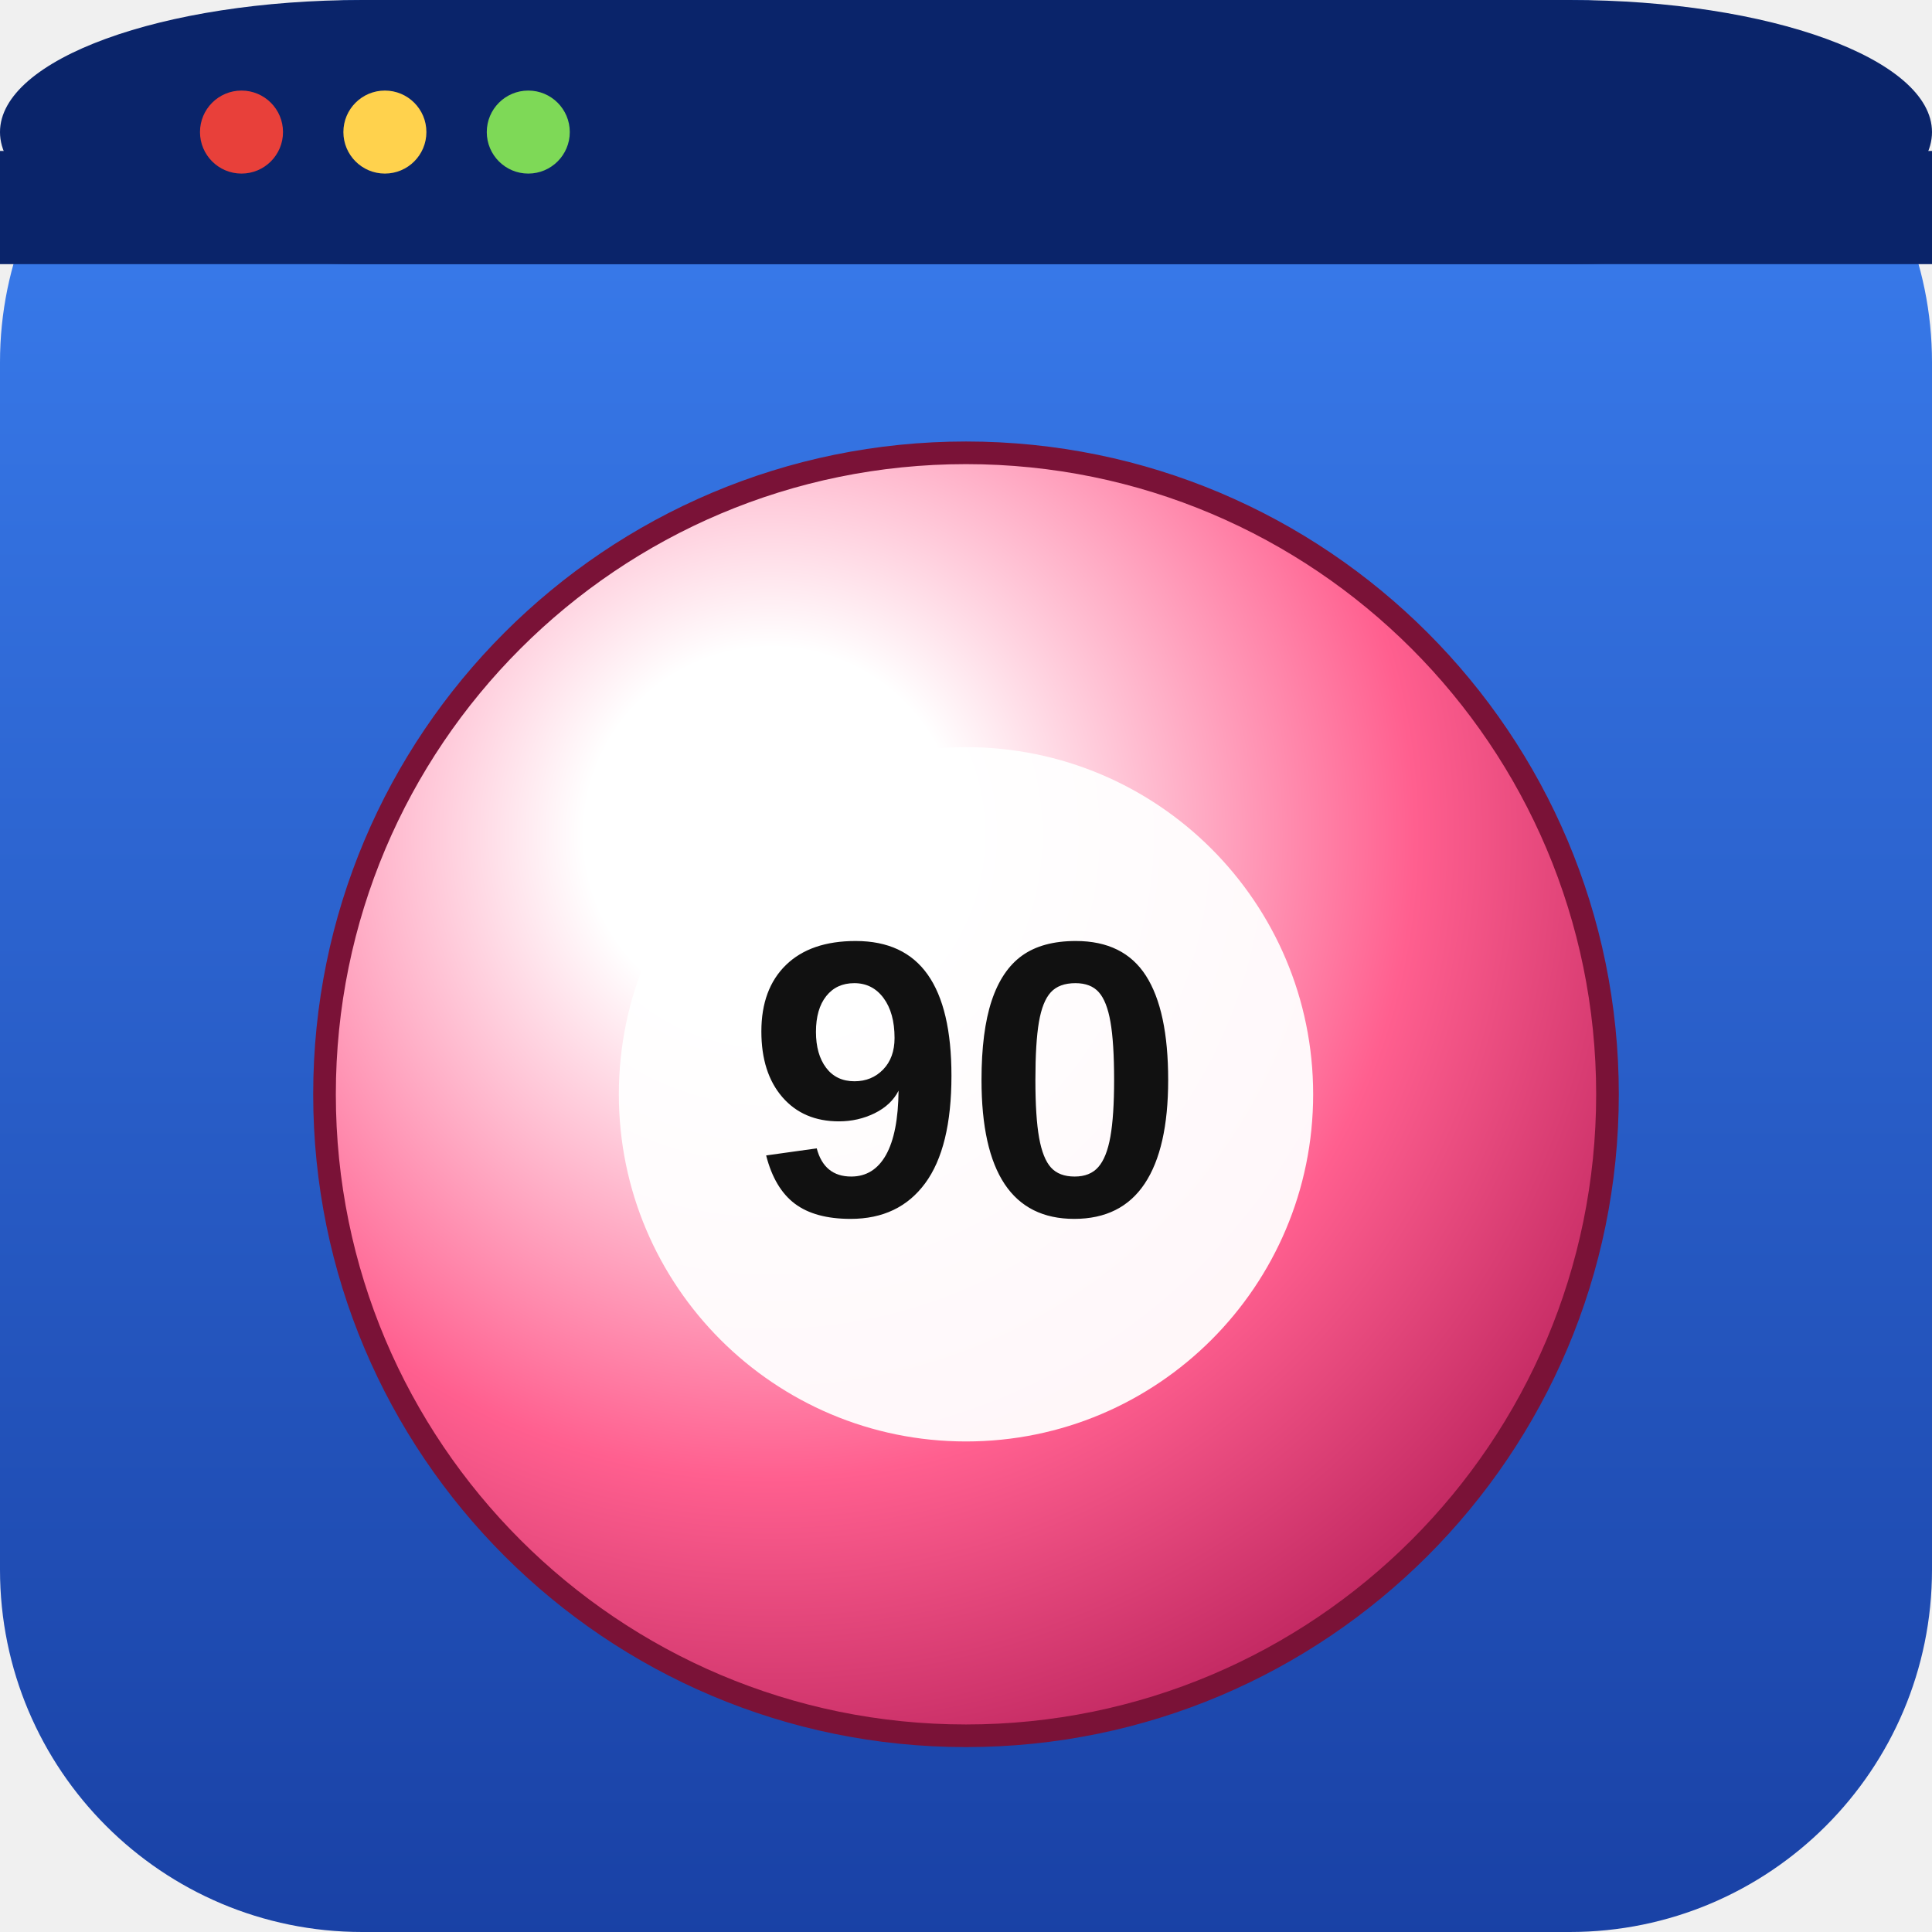
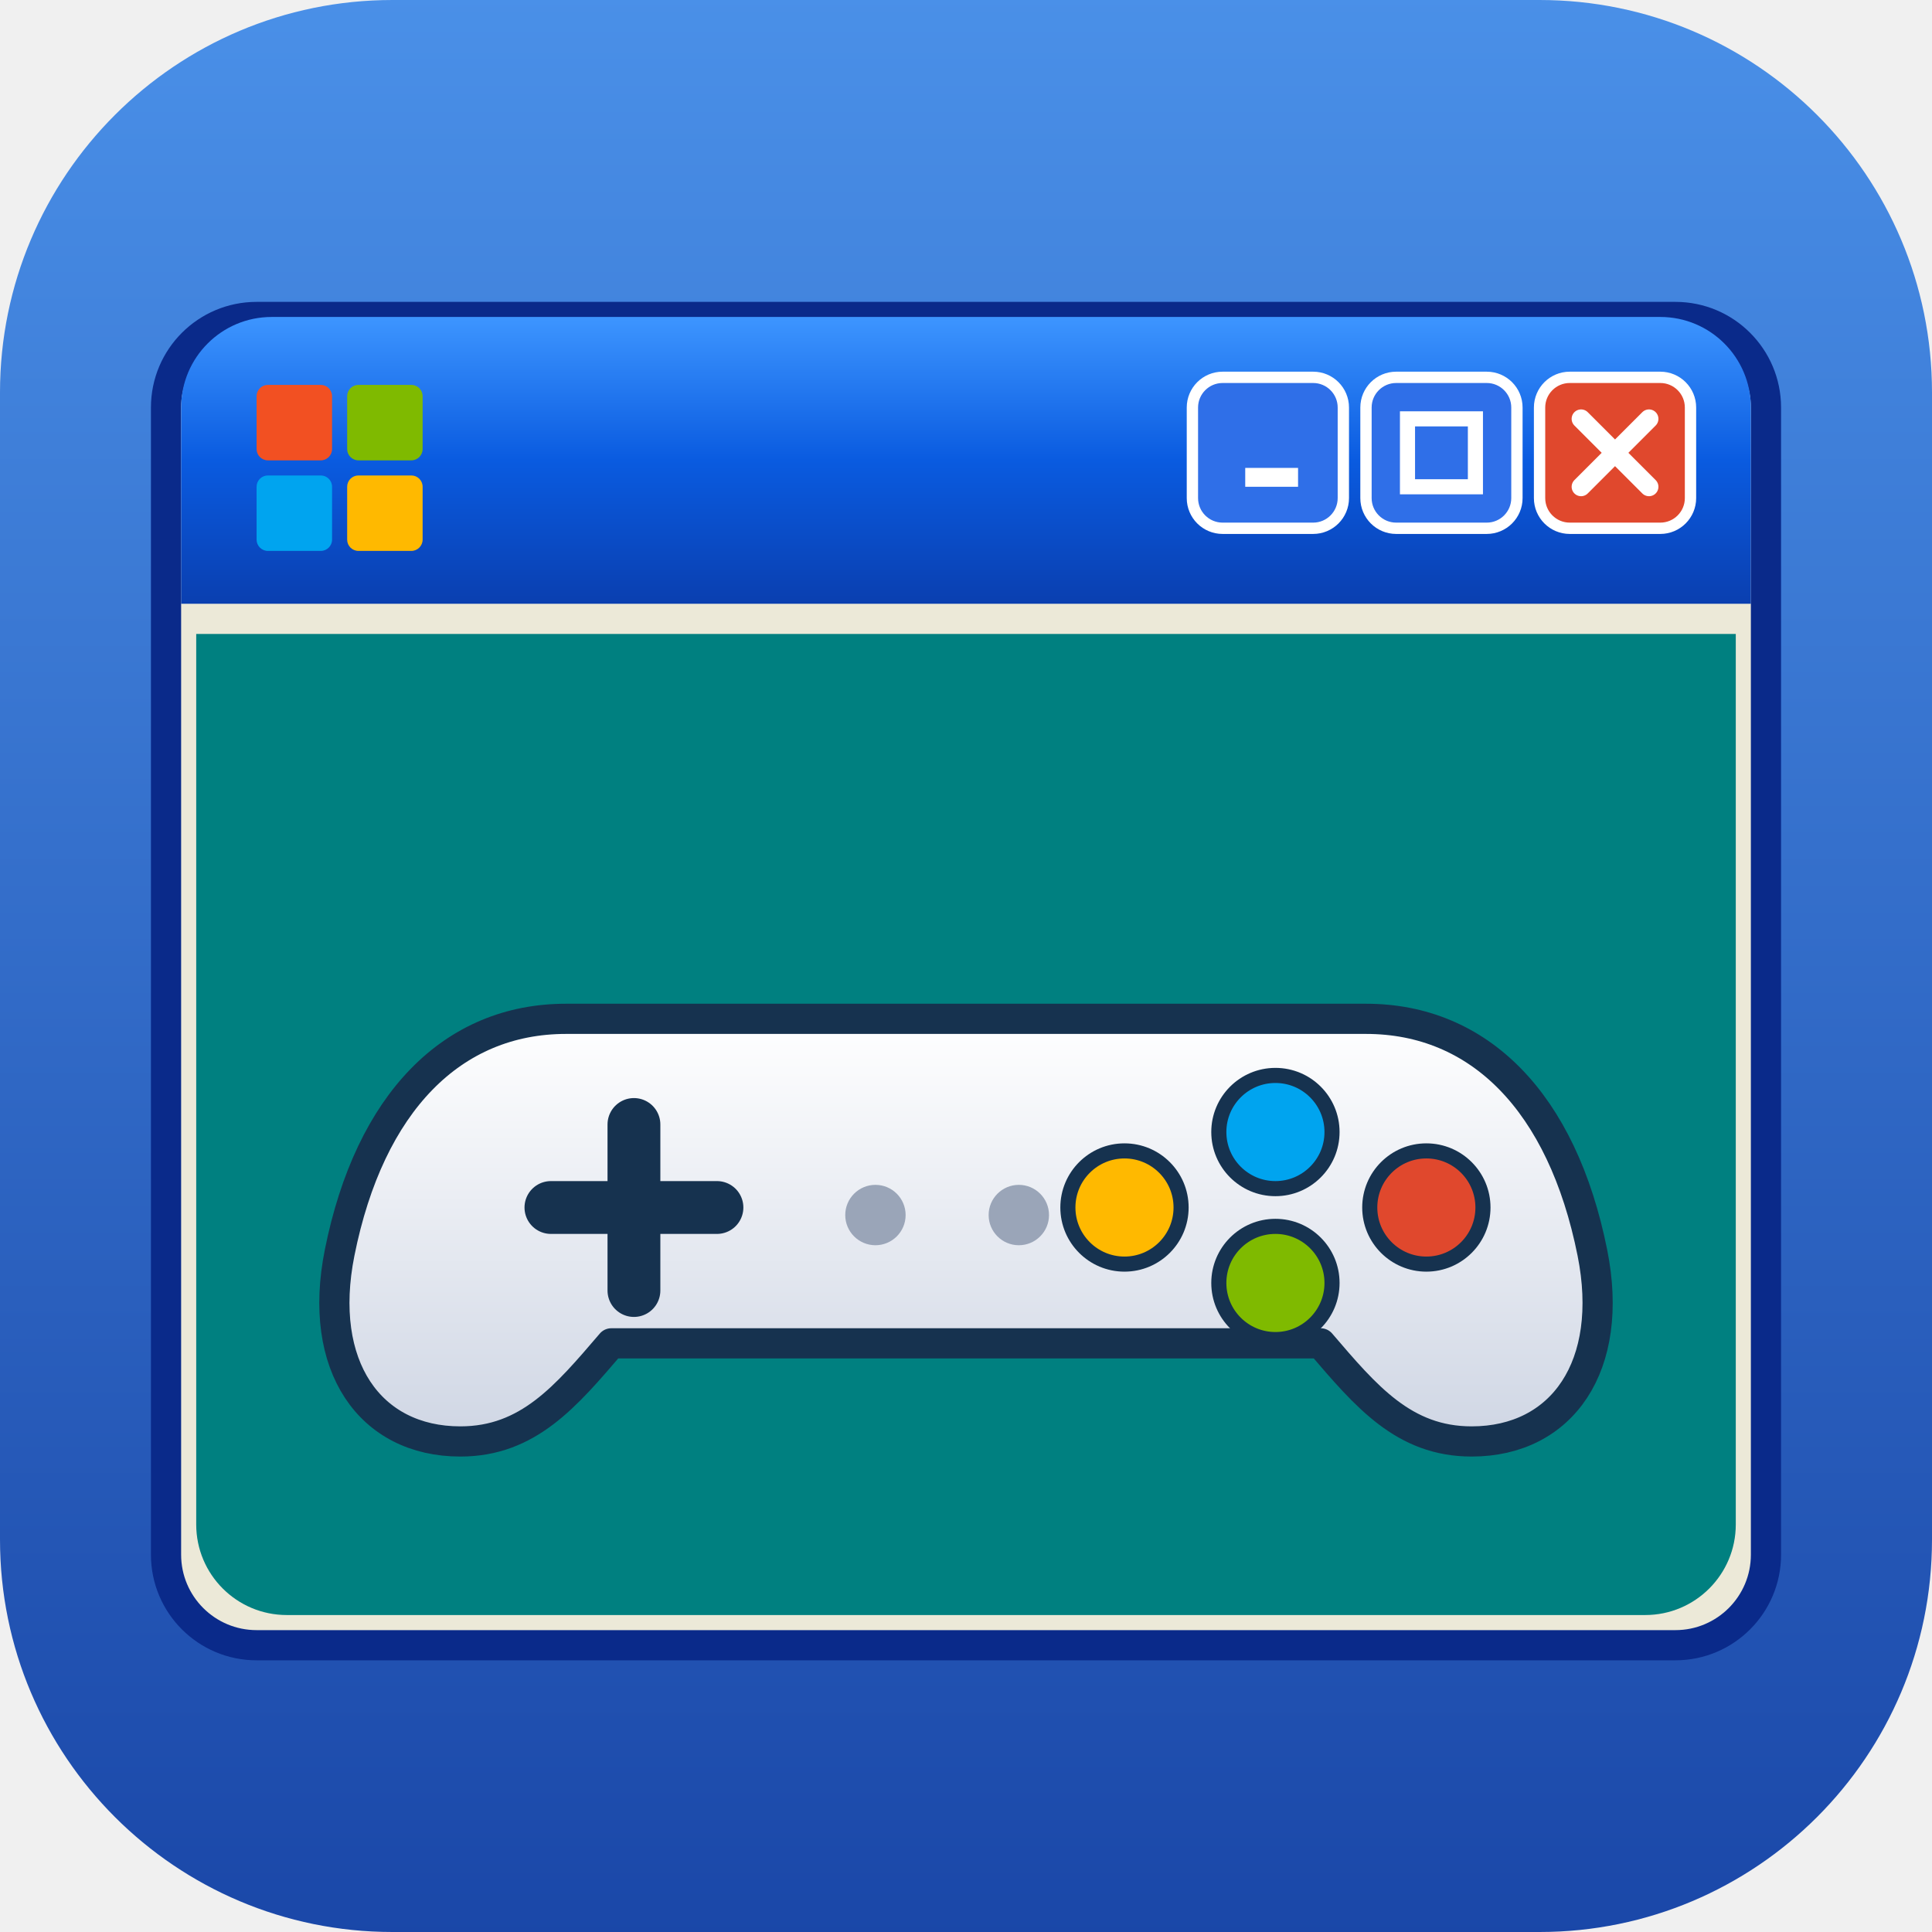
<svg xmlns="http://www.w3.org/2000/svg" viewBox="0 0 512 512">
  <defs>
-     <linearGradient id="fondo" x1="0" y1="0" x2="0" y2="1">
-       <stop offset="0" stop-color="#3c81f3" />
-       <stop offset="1" stop-color="#1941a5" />
+     <linearGradient id="cielo" x1="0" y1="0" x2="0" y2="1">
+       <stop offset="0" stop-color="#4a90e8" />
+       <stop offset="1" stop-color="#1a47a8" />
    </linearGradient>
-     <radialGradient id="bola" cx=".35" cy=".3" r=".8">
-       <stop offset="0" stop-color="#fff" />
-       <stop offset=".18" stop-color="#fff" />
-       <stop offset=".62" stop-color="#ff5f8f" />
-       <stop offset="1" stop-color="#b31b57" />
-     </radialGradient>
+     <linearGradient id="titulo" x1="0" y1="0" x2="0" y2="1">
+       <stop offset="0" stop-color="#3d95ff" />
+       <stop offset=".5" stop-color="#0a5be0" />
+       <stop offset="1" stop-color="#0a3fb0" />
+     </linearGradient>
+     <linearGradient id="mando" x1="0" y1="0" x2="0" y2="1">
+       <stop offset="0" stop-color="#ffffff" />
+       <stop offset="1" stop-color="#cfd6e4" />
+     </linearGradient>
  </defs>
-   <rect width="512" height="512" rx="96" fill="url(#fondo)" />
-   <rect x="0" y="0" width="512" height="70" rx="96" fill="#0a246a" />
-   <rect x="0" y="40" width="512" height="30" fill="#0a246a" />
-   <circle cx="64" cy="35" r="11" fill="#e8403a" />
-   <circle cx="102" cy="35" r="11" fill="#ffd24d" />
-   <circle cx="140" cy="35" r="11" fill="#7ed957" />
-   <circle cx="256" cy="290" r="170" fill="url(#bola)" stroke="#7a1237" stroke-width="6" />
-   <circle cx="256" cy="290" r="92" fill="#fffffff2" />
-   <text x="256" y="322" font-family="Arial,Helvetica,sans-serif" font-size="104" font-weight="700" text-anchor="middle" fill="#111">90</text>
+   <rect width="512" height="512" rx="104" fill="url(#cielo)" />
+   <rect x="44" y="84" width="424" height="352" rx="24" fill="#ece9d8" stroke="#0a2a8a" stroke-width="8" />
+   <path d="M48 160V108a24 24 0 0 1 24-24h368a24 24 0 0 1 24 24v52z" fill="url(#titulo)" />
+   <rect x="68" y="102" width="20" height="20" rx="3" fill="#f25022" />
+   <rect x="92" y="102" width="20" height="20" rx="3" fill="#7fba00" />
+   <rect x="68" y="126" width="20" height="20" rx="3" fill="#00a4ef" />
+   <rect x="92" y="126" width="20" height="20" rx="3" fill="#ffb900" />
+   <rect x="316" y="100" width="40" height="40" rx="8" fill="#2f6fe8" stroke="#fff" stroke-width="3" />
+   <rect x="330" y="124" width="14" height="5" fill="#fff" />
+   <rect x="362" y="100" width="40" height="40" rx="8" fill="#2f6fe8" stroke="#fff" stroke-width="3" />
+   <rect x="373" y="111" width="18" height="18" fill="none" stroke="#fff" stroke-width="4" />
+   <rect x="408" y="100" width="40" height="40" rx="8" fill="#e0482d" stroke="#fff" stroke-width="3" />
+   <path d="M419 111l18 18M437 111l-18 18" stroke="#fff" stroke-width="5" stroke-linecap="round" />
+   <path d="M52 168h408v236a24 24 0 0 1-24 24H76a24 24 0 0 1-24-24z" fill="#008080" />
+   <path d="M150 270c-30 0-52 22-60 62-6 30 8 50 32 50 18 0 28-12 40-26h188c12 14 22 26 40 26 24 0 38-20 32-50-8-40-30-62-60-62z" fill="url(#mando)" stroke="#16324f" stroke-width="8" stroke-linejoin="round" />
+   <path d="M168 298v44M146 320h44" stroke="#16324f" stroke-width="14" stroke-linecap="round" />
+   <circle cx="338" cy="300" r="15" fill="#00a4ef" stroke="#16324f" stroke-width="4" />
+   <circle cx="378" cy="320" r="15" fill="#e0482d" stroke="#16324f" stroke-width="4" />
+   <circle cx="338" cy="340" r="15" fill="#7fba00" stroke="#16324f" stroke-width="4" />
+   <circle cx="298" cy="320" r="15" fill="#ffb900" stroke="#16324f" stroke-width="4" />
+   <circle cx="232" cy="322" r="8" fill="#9aa5b8" />
+   <circle cx="270" cy="322" r="8" fill="#9aa5b8" />
</svg>
